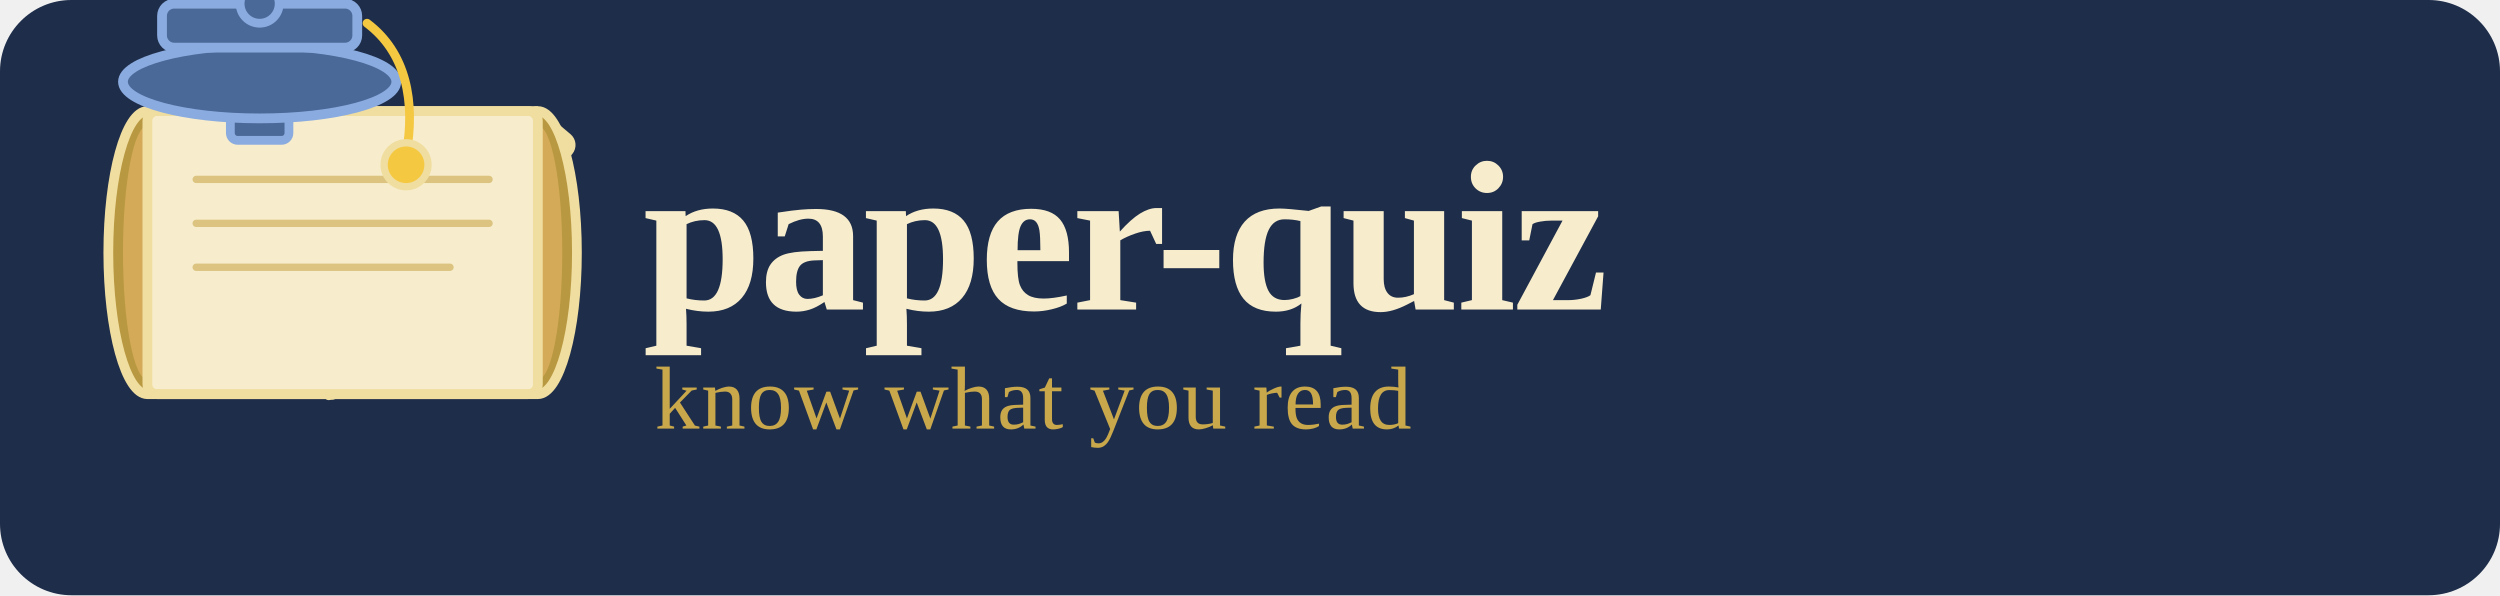
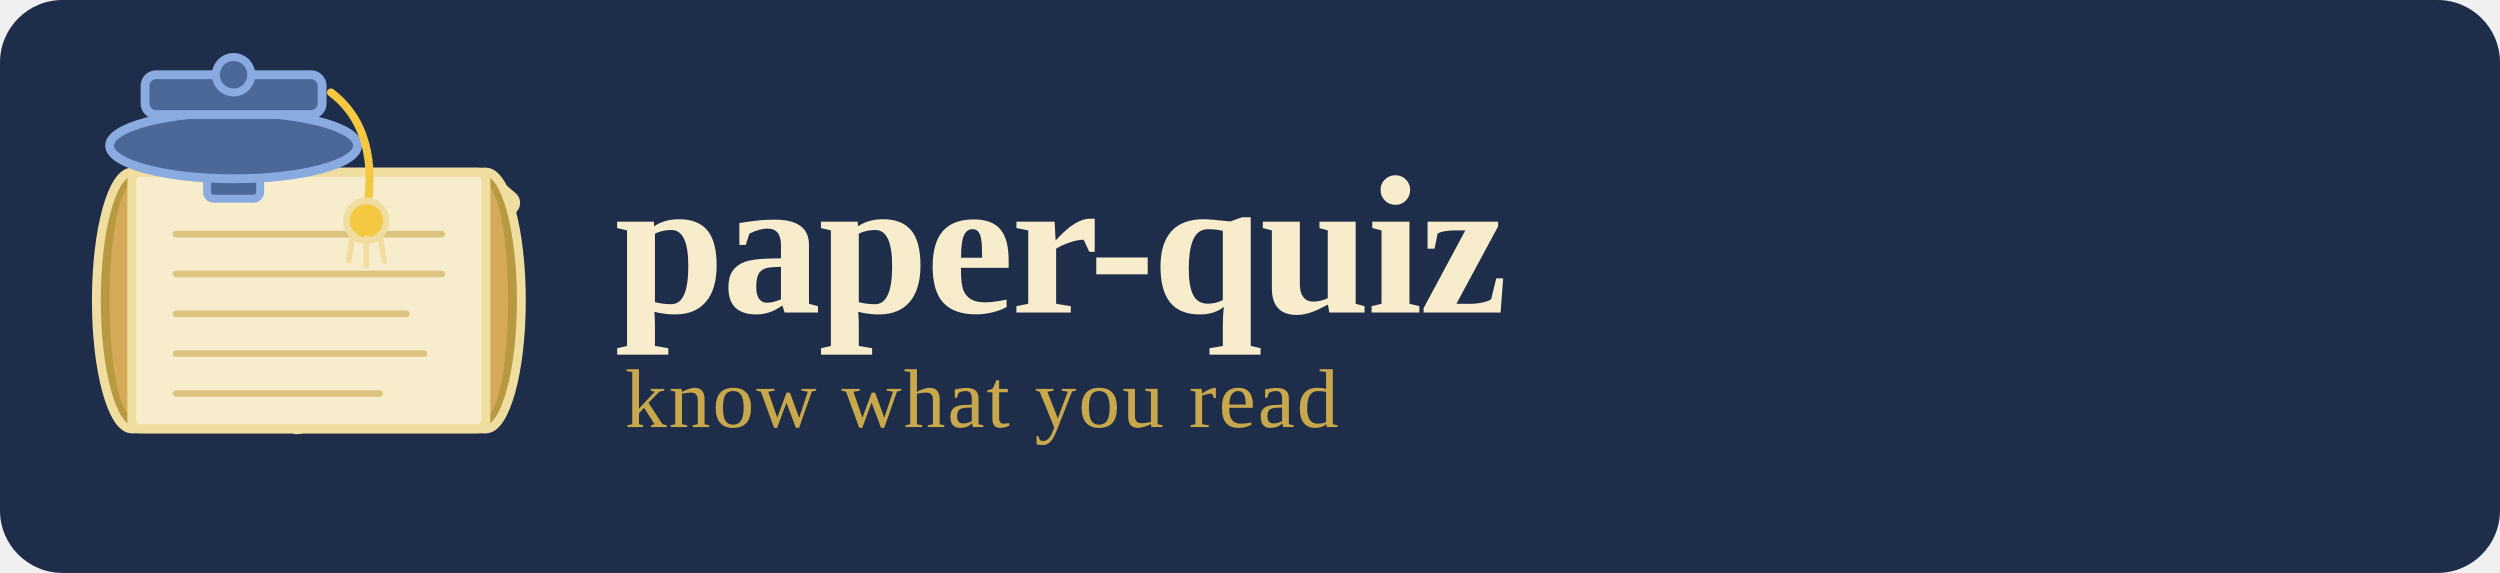
- <svg xmlns="http://www.w3.org/2000/svg" viewBox="0 0 420 100" width="420" height="100">
-   <rect width="420" height="100" rx="12" fill="#1e2d4a" />
-   <g transform="translate(10, 8) scale(0.82)">
+ <svg xmlns="http://www.w3.org/2000/svg" viewBox="0 0 480 110" width="480" height="110">
+   <rect width="480" height="110" rx="12" fill="#1e2d4a" />
+   <g transform="translate(10, 22) scale(0.85)">
    <g transform="translate(68,56) rotate(40)">
      <rect x="-5.5" y="-52" width="11" height="9" rx="2" fill="#e07a7a" stroke="#f0dea0" stroke-width="1.8" stroke-linejoin="round" />
      <rect x="-5.5" y="-44" width="11" height="6" fill="#c0b488" stroke="#f0dea0" stroke-width="1.6" stroke-linejoin="round" />
      <rect x="-5.5" y="-38" width="11" height="44" rx="1" fill="#f5c842" stroke="#f0dea0" stroke-width="1.8" stroke-linejoin="round" />
      <rect x="-2.5" y="-38" width="2.8" height="44" rx="1" fill="#fff" opacity="0.22" />
      <polygon points="-5.5,6 5.5,6 0,20" fill="#d4966a" stroke="#f0dea0" stroke-width="1.8" stroke-linejoin="round" />
      <circle cx="0" cy="19" r="1.6" fill="#f0dea0" />
    </g>
    <ellipse cx="18" cy="42" rx="8" ry="29" fill="#b89840" stroke="#f0dea0" stroke-width="2" />
    <ellipse cx="18" cy="42" rx="5" ry="26" fill="#d4aa58" />
    <ellipse cx="98" cy="42" rx="8" ry="29" fill="#b89840" stroke="#f0dea0" stroke-width="2" />
    <ellipse cx="98" cy="42" rx="5" ry="26" fill="#d4aa58" />
    <rect x="18" y="13" width="80" height="58" rx="2" fill="#f7edcc" stroke="#f0dea0" stroke-width="2" />
    <line x1="18" y1="13" x2="98" y2="13" stroke="#f0dea0" stroke-width="2" />
    <line x1="18" y1="71" x2="98" y2="71" stroke="#f0dea0" stroke-width="2" />
    <line x1="28" y1="27" x2="88" y2="27" stroke="#c9a84c" stroke-width="1.5" stroke-linecap="round" opacity="0.6" />
    <line x1="28" y1="36" x2="88" y2="36" stroke="#c9a84c" stroke-width="1.5" stroke-linecap="round" opacity="0.6" />
    <line x1="28" y1="45" x2="80" y2="45" stroke="#c9a84c" stroke-width="1.5" stroke-linecap="round" opacity="0.6" />
+     <line x1="28" y1="54" x2="84" y2="54" stroke="#c9a84c" stroke-width="1.5" stroke-linecap="round" opacity="0.6" />
+     <line x1="28" y1="63" x2="74" y2="63" stroke="#c9a84c" stroke-width="1.5" stroke-linecap="round" opacity="0.6" />
    <rect x="35" y="5" width="12" height="14" rx="1.5" fill="#4a6898" stroke="#8aabdf" stroke-width="1.8" />
    <ellipse cx="41" cy="7" rx="28" ry="7.5" fill="#4a6898" stroke="#8aabdf" stroke-width="2" />
    <rect x="21" y="-9" width="40" height="9" rx="2.5" fill="#4a6898" stroke="#8aabdf" stroke-width="2" />
    <circle cx="41" cy="-9" r="4" fill="#4a6898" stroke="#8aabdf" stroke-width="1.8" />
    <path d="M63,-5 C71,1 73,11 71,22" stroke="#f5c842" stroke-width="1.8" stroke-linecap="round" fill="none" />
    <circle cx="71" cy="24" r="4.5" fill="#f5c842" stroke="#f0dea0" stroke-width="1.5" />
+     <line x1="68" y1="27" x2="67" y2="33" stroke="#f0dea0" stroke-width="1.3" stroke-linecap="round" />
+     <line x1="71" y1="28" x2="71" y2="34" stroke="#f0dea0" stroke-width="1.3" stroke-linecap="round" />
+     <line x1="74" y1="27" x2="75" y2="33" stroke="#f0dea0" stroke-width="1.3" stroke-linecap="round" />
  </g>
-   <text x="108" y="52" font-family="Georgia, 'Times New Roman', serif" font-size="36" font-weight="700" fill="#f7edcc" letter-spacing="-0.5">paper-quiz</text>
-   <text x="110" y="72" font-family="Georgia, 'Times New Roman', serif" font-size="15" fill="#c9a84c" letter-spacing="0.3">know what you read</text>
+   <text x="118" y="60" font-family="Georgia, 'Times New Roman', serif" font-size="38" font-weight="700" fill="#f7edcc" letter-spacing="-0.5">paper-quiz</text>
+   <text x="120" y="82" font-family="Georgia, 'Times New Roman', serif" font-size="16" fill="#c9a84c" letter-spacing="0.4">know what you read</text>
</svg>
